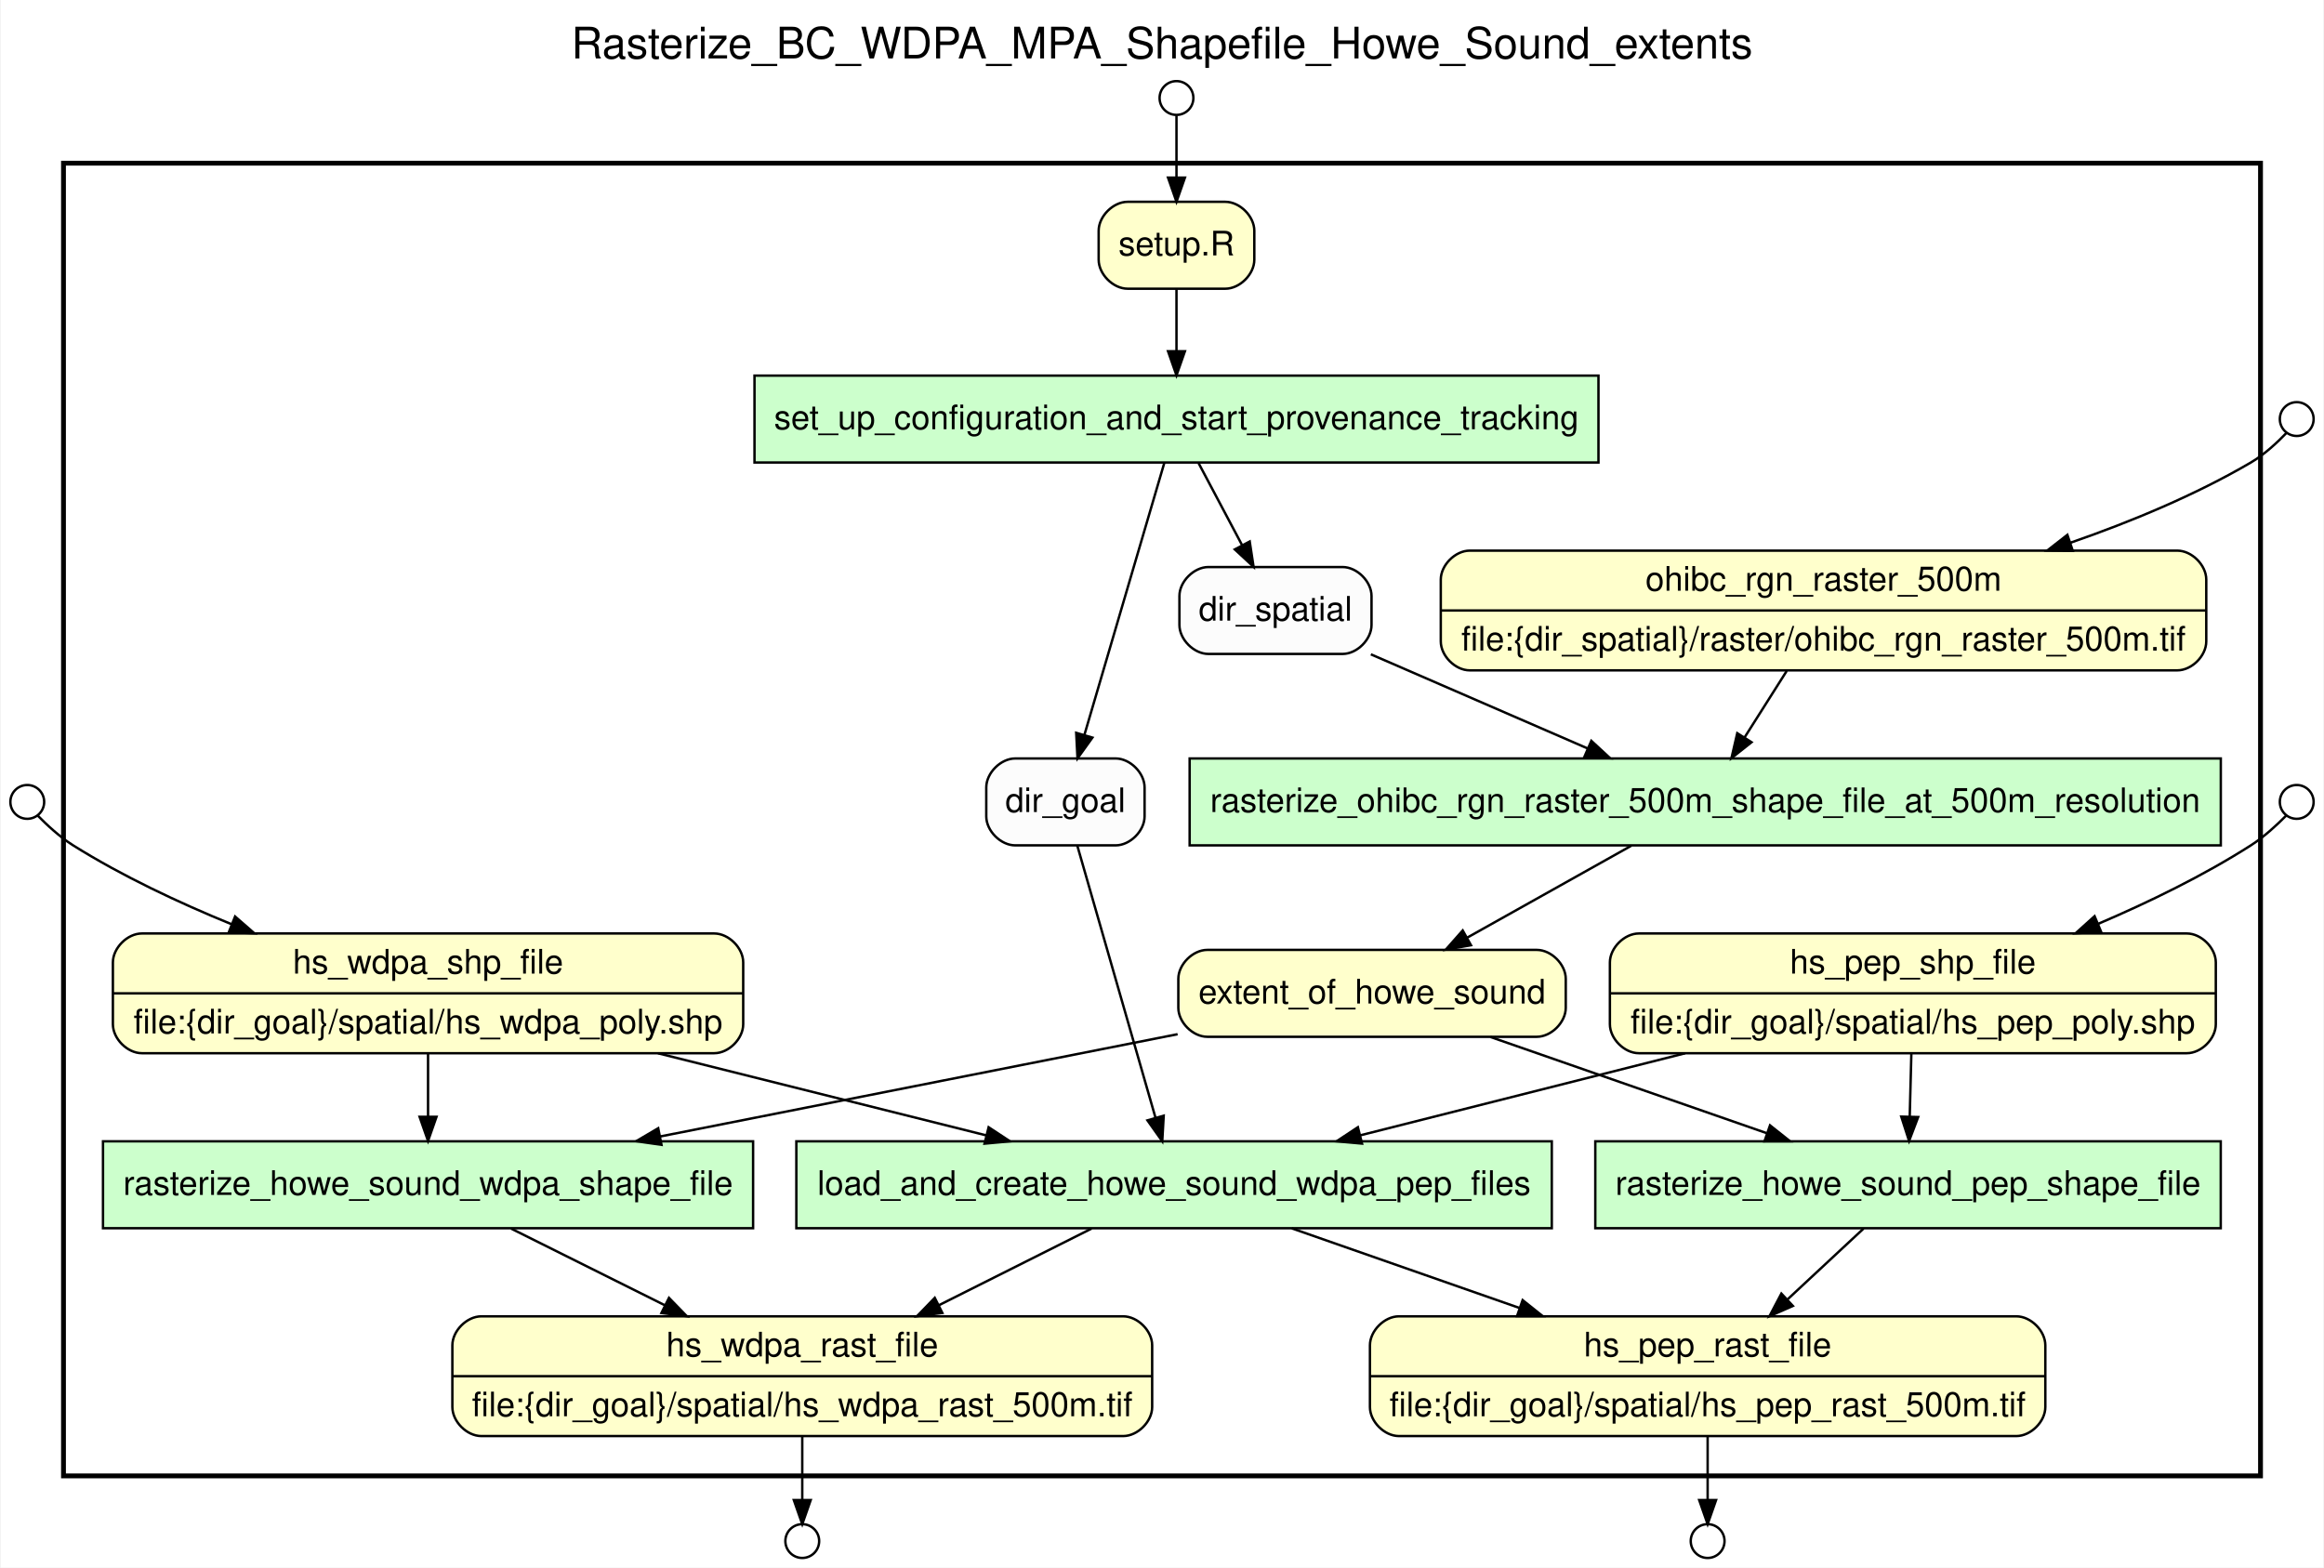
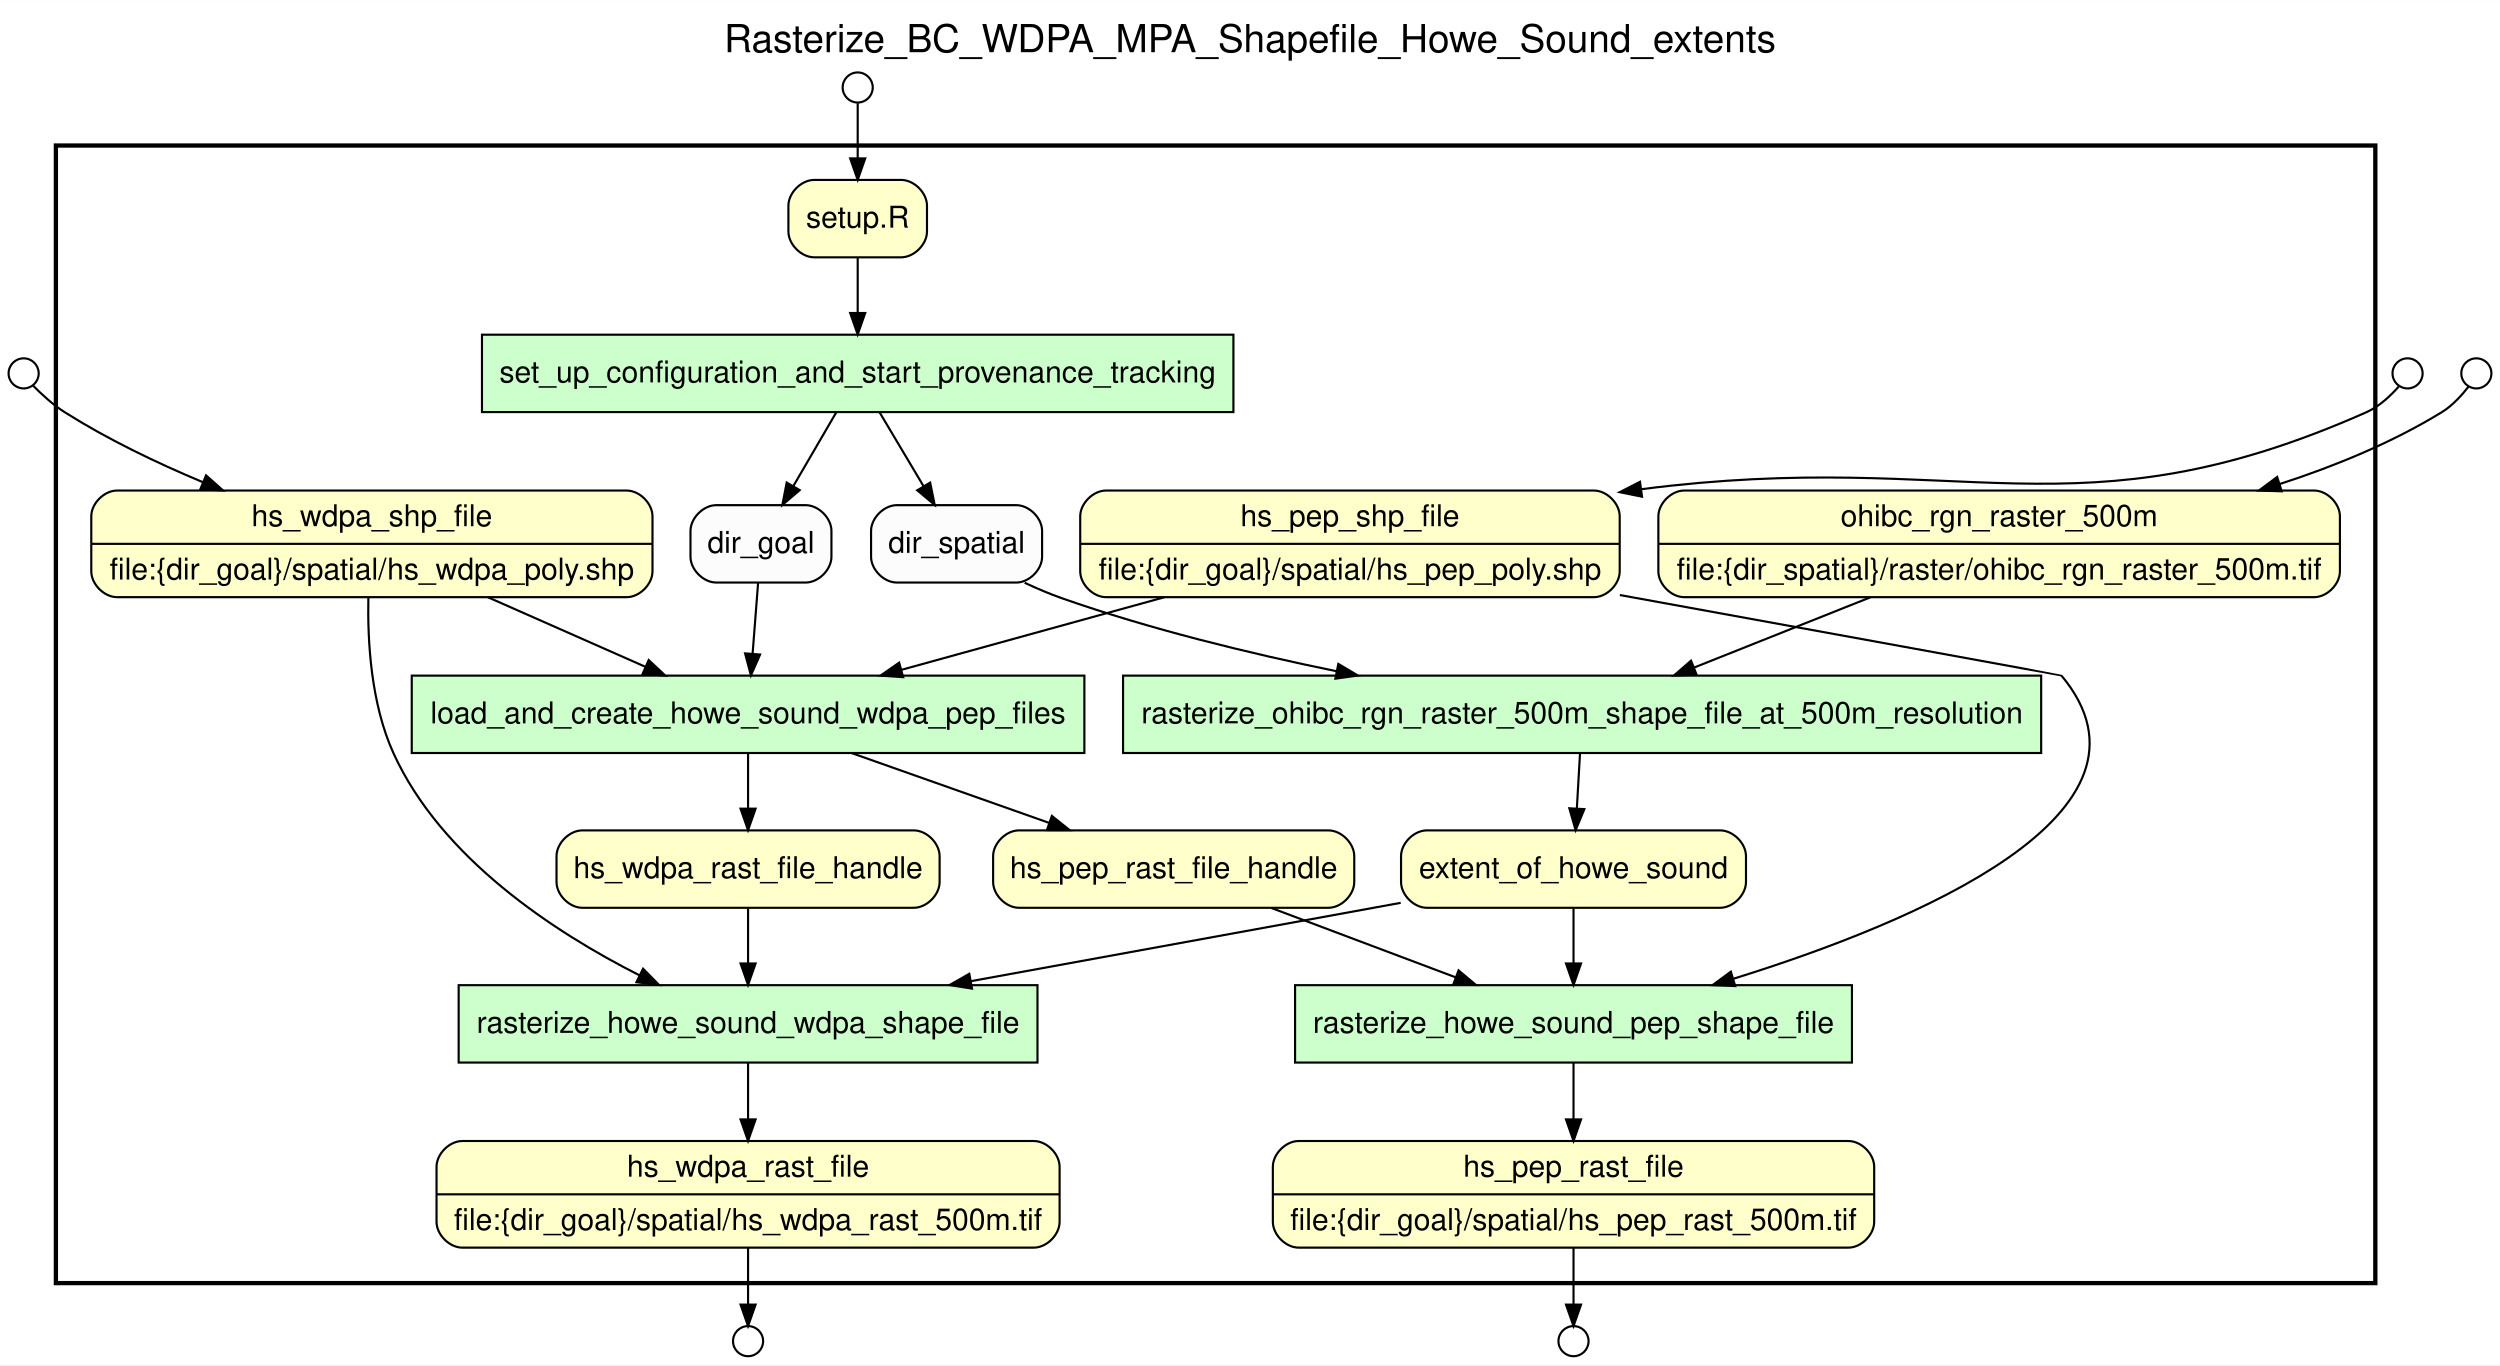
- <svg xmlns="http://www.w3.org/2000/svg" width="962pt" height="649pt" viewBox="0.00 0.00 962.00 649.40">
-   <g id="graph0" class="graph" transform="scale(1 1) rotate(0) translate(4 645.4)">
-     <polygon fill="white" stroke="none" points="-4,4 -4,-645.4 958,-645.4 958,4 -4,4" />
-     <text text-anchor="middle" x="477" y="-621.2" font-family="Helvetica,sans-Serif" font-size="18.00">Rasterize_BC_WDPA_MPA_Shapefile_Howe_Sound_extents</text>
+ <svg xmlns="http://www.w3.org/2000/svg" width="1163pt" height="635pt" viewBox="0.00 0.00 1163.00 634.80">
+   <g id="graph0" class="graph" transform="scale(1 1) rotate(0) translate(4 630.8)">
+     <polygon fill="white" stroke="none" points="-4,4 -4,-630.8 1159,-630.8 1159,4 -4,4" />
+     <text text-anchor="middle" x="577.5" y="-606.6" font-family="Helvetica,sans-Serif" font-size="18.00">Rasterize_BC_WDPA_MPA_Shapefile_Howe_Sound_extents</text>
    <g id="clust1" class="cluster">
-       <polygon fill="none" stroke="black" stroke-width="2" points="22,-34 22,-577.8 932,-577.8 932,-34 22,-34" />
+       <polygon fill="none" stroke="black" stroke-width="2" points="22,-34 22,-563.2 1101,-563.2 1101,-34 22,-34" />
    </g>
    <g id="clust2" class="cluster">
-       <polygon fill="none" stroke="black" stroke-width="0" points="30,-42 30,-569.8 924,-569.8 924,-42 30,-42" />
+       <polygon fill="none" stroke="black" stroke-width="0" points="30,-42 30,-555.2 1093,-555.2 1093,-42 30,-42" />
    </g>
    <g id="node1" class="node">
-       <polygon fill="#ccffcc" stroke="black" points="657.784,-489.8 308.216,-489.8 308.216,-453.8 657.784,-453.8 657.784,-489.8" />
-       <text text-anchor="middle" x="483" y="-467.6" font-family="Helvetica,sans-Serif" font-size="14.00">set_up_configuration_and_start_provenance_tracking</text>
+       <polygon fill="#ccffcc" stroke="black" points="569.784,-475.2 220.216,-475.2 220.216,-439.2 569.784,-439.2 569.784,-475.2" />
+       <text text-anchor="middle" x="395" y="-453" font-family="Helvetica,sans-Serif" font-size="14.00">set_up_configuration_and_start_provenance_tracking</text>
+     </g>
+     <g id="node15" class="node">
+       <path fill="#fcfcfc" stroke="black" d="M468.784,-395.9C468.784,-395.9 413.216,-395.9 413.216,-395.9 407.216,-395.9 401.216,-389.9 401.216,-383.9 401.216,-383.9 401.216,-371.9 401.216,-371.9 401.216,-365.9 407.216,-359.9 413.216,-359.9 413.216,-359.9 468.784,-359.9 468.784,-359.9 474.784,-359.9 480.784,-365.9 480.784,-371.9 480.784,-371.9 480.784,-383.9 480.784,-383.9 480.784,-389.9 474.784,-395.9 468.784,-395.9" />
+       <text text-anchor="middle" x="441" y="-373.7" font-family="Helvetica,sans-Serif" font-size="14.00">dir_spatial</text>
+     </g>
+     <g id="edge1" class="edge">
+       <path fill="none" stroke="black" d="M405.209,-439.045C411.224,-428.937 418.95,-415.953 425.684,-404.638" />
+       <polygon fill="black" stroke="black" points="428.713,-406.391 430.82,-396.007 422.698,-402.811 428.713,-406.391" />
+     </g>
+     <g id="node16" class="node">
+       <path fill="#fcfcfc" stroke="black" d="M370.787,-395.9C370.787,-395.9 329.213,-395.9 329.213,-395.9 323.213,-395.9 317.213,-389.9 317.213,-383.9 317.213,-383.9 317.213,-371.9 317.213,-371.9 317.213,-365.9 323.213,-359.9 329.213,-359.9 329.213,-359.9 370.787,-359.9 370.787,-359.9 376.787,-359.9 382.787,-365.9 382.787,-371.9 382.787,-371.9 382.787,-383.9 382.787,-383.9 382.787,-389.9 376.787,-395.9 370.787,-395.9" />
+       <text text-anchor="middle" x="350" y="-373.7" font-family="Helvetica,sans-Serif" font-size="14.00">dir_goal</text>
+     </g>
+     <g id="edge2" class="edge">
+       <path fill="none" stroke="black" d="M385.013,-439.045C379.187,-429.037 371.72,-416.21 365.179,-404.974" />
+       <polygon fill="black" stroke="black" points="368.015,-402.889 359.959,-396.007 361.965,-406.411 368.015,-402.889" />
+     </g>
+     <g id="node2" class="node">
+       <polygon fill="#ccffcc" stroke="black" points="945.551,-316.6 518.449,-316.6 518.449,-280.6 945.551,-280.6 945.551,-316.6" />
+       <text text-anchor="middle" x="732" y="-294.4" font-family="Helvetica,sans-Serif" font-size="14.00">rasterize_ohibc_rgn_raster_500m_shape_file_at_500m_resolution</text>
+     </g>
+     <g id="node12" class="node">
+       <path fill="#ffffcc" stroke="black" d="M796.235,-244.6C796.235,-244.6 659.765,-244.6 659.765,-244.6 653.765,-244.6 647.765,-238.6 647.765,-232.6 647.765,-232.6 647.765,-220.6 647.765,-220.6 647.765,-214.6 653.765,-208.6 659.765,-208.6 659.765,-208.6 796.235,-208.6 796.235,-208.6 802.235,-208.6 808.235,-214.6 808.235,-220.6 808.235,-220.6 808.235,-232.6 808.235,-232.6 808.235,-238.6 802.235,-244.6 796.235,-244.6" />
+       <text text-anchor="middle" x="728" y="-222.4" font-family="Helvetica,sans-Serif" font-size="14.00">extent_of_howe_sound</text>
+     </g>
+     <g id="edge4" class="edge">
+       <path fill="none" stroke="black" d="M731.011,-280.297C730.57,-272.583 730.041,-263.312 729.549,-254.712" />
+       <polygon fill="black" stroke="black" points="733.042,-254.488 728.977,-244.704 726.054,-254.888 733.042,-254.488" />
+     </g>
+     <g id="node3" class="node">
+       <polygon fill="#ccffcc" stroke="black" points="500.453,-316.6 187.547,-316.6 187.547,-280.6 500.453,-280.6 500.453,-316.6" />
+       <text text-anchor="middle" x="344" y="-294.4" font-family="Helvetica,sans-Serif" font-size="14.00">load_and_create_howe_sound_wdpa_pep_files</text>
    </g>
    <g id="node13" class="node">
-       <path fill="#fcfcfc" stroke="black" d="M551.784,-410.5C551.784,-410.5 496.216,-410.5 496.216,-410.5 490.216,-410.5 484.216,-404.5 484.216,-398.5 484.216,-398.5 484.216,-386.5 484.216,-386.5 484.216,-380.5 490.216,-374.5 496.216,-374.5 496.216,-374.5 551.784,-374.5 551.784,-374.5 557.784,-374.5 563.784,-380.5 563.784,-386.5 563.784,-386.5 563.784,-398.5 563.784,-398.5 563.784,-404.5 557.784,-410.5 551.784,-410.5" />
-       <text text-anchor="middle" x="524" y="-388.3" font-family="Helvetica,sans-Serif" font-size="14.00">dir_spatial</text>
-     </g>
-     <g id="edge1" class="edge">
-       <path fill="none" stroke="black" d="M492.099,-453.645C497.407,-443.637 504.211,-430.81 510.17,-419.574" />
-       <polygon fill="black" stroke="black" points="513.332,-421.082 514.926,-410.607 507.148,-417.802 513.332,-421.082" />
+       <path fill="#ffffcc" stroke="black" d="M421.108,-244.6C421.108,-244.6 266.892,-244.6 266.892,-244.6 260.892,-244.6 254.892,-238.6 254.892,-232.6 254.892,-232.6 254.892,-220.6 254.892,-220.6 254.892,-214.6 260.892,-208.6 266.892,-208.6 266.892,-208.6 421.108,-208.6 421.108,-208.6 427.108,-208.6 433.108,-214.6 433.108,-220.6 433.108,-220.6 433.108,-232.6 433.108,-232.6 433.108,-238.6 427.108,-244.6 421.108,-244.6" />
+       <text text-anchor="middle" x="344" y="-222.4" font-family="Helvetica,sans-Serif" font-size="14.00">hs_wdpa_rast_file_handle</text>
+     </g>
+     <g id="edge7" class="edge">
+       <path fill="none" stroke="black" d="M344,-280.297C344,-272.583 344,-263.312 344,-254.712" />
+       <polygon fill="black" stroke="black" points="347.5,-254.704 344,-244.704 340.5,-254.704 347.5,-254.704" />
    </g>
    <g id="node14" class="node">
-       <path fill="#fcfcfc" stroke="black" d="M457.787,-331.2C457.787,-331.2 416.213,-331.2 416.213,-331.2 410.213,-331.2 404.213,-325.2 404.213,-319.2 404.213,-319.2 404.213,-307.2 404.213,-307.2 404.213,-301.2 410.213,-295.2 416.213,-295.2 416.213,-295.2 457.787,-295.2 457.787,-295.2 463.787,-295.2 469.787,-301.2 469.787,-307.2 469.787,-307.2 469.787,-319.2 469.787,-319.2 469.787,-325.2 463.787,-331.2 457.787,-331.2" />
-       <text text-anchor="middle" x="437" y="-309" font-family="Helvetica,sans-Serif" font-size="14.00">dir_goal</text>
-     </g>
-     <g id="edge2" class="edge">
-       <path fill="none" stroke="black" d="M477.99,-453.743C470.005,-426.561 454.331,-373.201 444.848,-340.917" />
-       <polygon fill="black" stroke="black" points="448.181,-339.844 442.004,-331.236 441.464,-341.817 448.181,-339.844" />
-     </g>
-     <g id="node2" class="node">
-       <polygon fill="#ccffcc" stroke="black" points="915.551,-331.2 488.449,-331.2 488.449,-295.2 915.551,-295.2 915.551,-331.2" />
-       <text text-anchor="middle" x="702" y="-309" font-family="Helvetica,sans-Serif" font-size="14.00">rasterize_ohibc_rgn_raster_500m_shape_file_at_500m_resolution</text>
-     </g>
-     <g id="node12" class="node">
-       <path fill="#ffffcc" stroke="black" d="M632.235,-251.9C632.235,-251.9 495.765,-251.9 495.765,-251.9 489.765,-251.9 483.765,-245.9 483.765,-239.9 483.765,-239.9 483.765,-227.9 483.765,-227.9 483.765,-221.9 489.765,-215.9 495.765,-215.9 495.765,-215.9 632.235,-215.9 632.235,-215.9 638.235,-215.9 644.235,-221.9 644.235,-227.9 644.235,-227.9 644.235,-239.9 644.235,-239.9 644.235,-245.9 638.235,-251.9 632.235,-251.9" />
-       <text text-anchor="middle" x="564" y="-229.7" font-family="Helvetica,sans-Serif" font-size="14.00">extent_of_howe_sound</text>
-     </g>
-     <g id="edge4" class="edge">
-       <path fill="none" stroke="black" d="M671.373,-295.045C651.363,-283.836 625.039,-269.091 603.464,-257.006" />
-       <polygon fill="black" stroke="black" points="604.976,-253.841 594.541,-252.007 601.555,-259.948 604.976,-253.841" />
-     </g>
-     <g id="node3" class="node">
-       <polygon fill="#ccffcc" stroke="black" points="638.453,-172.6 325.547,-172.6 325.547,-136.6 638.453,-136.6 638.453,-172.6" />
-       <text text-anchor="middle" x="482" y="-150.4" font-family="Helvetica,sans-Serif" font-size="14.00">load_and_create_howe_sound_wdpa_pep_files</text>
+       <path fill="#ffffcc" stroke="black" d="M614.001,-244.6C614.001,-244.6 469.999,-244.6 469.999,-244.6 463.999,-244.6 457.999,-238.6 457.999,-232.6 457.999,-232.6 457.999,-220.6 457.999,-220.6 457.999,-214.6 463.999,-208.6 469.999,-208.6 469.999,-208.6 614.001,-208.6 614.001,-208.6 620.001,-208.6 626.001,-214.6 626.001,-220.6 626.001,-220.6 626.001,-232.6 626.001,-232.6 626.001,-238.6 620.001,-244.6 614.001,-244.6" />
+       <text text-anchor="middle" x="542" y="-222.4" font-family="Helvetica,sans-Serif" font-size="14.00">hs_pep_rast_file_handle</text>
+     </g>
+     <g id="edge8" class="edge">
+       <path fill="none" stroke="black" d="M392.183,-280.566C419.848,-270.785 454.777,-258.436 483.948,-248.124" />
+       <polygon fill="black" stroke="black" points="485.339,-251.344 493.601,-244.711 483.006,-244.744 485.339,-251.344" />
+     </g>
+     <g id="node4" class="node">
+       <polygon fill="#ccffcc" stroke="black" points="478.635,-172.6 209.365,-172.6 209.365,-136.6 478.635,-136.6 478.635,-172.6" />
+       <text text-anchor="middle" x="344" y="-150.4" font-family="Helvetica,sans-Serif" font-size="14.00">rasterize_howe_sound_wdpa_shape_file</text>
    </g>
    <g id="node6" class="node">
-       <path fill="#ffffcc" stroke="black" d="M195.074,-50.5C195.074,-50.5 460.926,-50.5 460.926,-50.5 466.926,-50.5 472.926,-56.5 472.926,-62.5 472.926,-62.5 472.926,-88.1 472.926,-88.1 472.926,-94.1 466.926,-100.1 460.926,-100.1 460.926,-100.1 195.074,-100.1 195.074,-100.1 189.074,-100.1 183.074,-94.1 183.074,-88.1 183.074,-88.1 183.074,-62.5 183.074,-62.5 183.074,-56.5 189.074,-50.5 195.074,-50.5" />
-       <text text-anchor="middle" x="328" y="-83.5" font-family="Helvetica,sans-Serif" font-size="14.00">hs_wdpa_rast_file</text>
-       <polyline fill="none" stroke="black" points="183.074,-75.3 472.926,-75.3 " />
-       <text text-anchor="middle" x="328" y="-58.7" font-family="Helvetica,sans-Serif" font-size="14.00">file:{dir_goal}/spatial/hs_wdpa_rast_500m.tif</text>
-     </g>
-     <g id="edge7" class="edge">
-       <path fill="none" stroke="black" d="M447.822,-136.445C429.214,-127.104 405.713,-115.308 384.463,-104.641" />
-       <polygon fill="black" stroke="black" points="386.022,-101.508 375.514,-100.15 382.881,-107.764 386.022,-101.508" />
+       <path fill="#ffffcc" stroke="black" d="M211.074,-50.5C211.074,-50.5 476.926,-50.5 476.926,-50.5 482.926,-50.5 488.926,-56.5 488.926,-62.5 488.926,-62.5 488.926,-88.1 488.926,-88.1 488.926,-94.1 482.926,-100.1 476.926,-100.1 476.926,-100.1 211.074,-100.1 211.074,-100.1 205.074,-100.1 199.074,-94.1 199.074,-88.1 199.074,-88.1 199.074,-62.5 199.074,-62.5 199.074,-56.5 205.074,-50.5 211.074,-50.5" />
+       <text text-anchor="middle" x="344" y="-83.5" font-family="Helvetica,sans-Serif" font-size="14.00">hs_wdpa_rast_file</text>
+       <polyline fill="none" stroke="black" points="199.074,-75.3 488.926,-75.3 " />
+       <text text-anchor="middle" x="344" y="-58.7" font-family="Helvetica,sans-Serif" font-size="14.00">file:{dir_goal}/spatial/hs_wdpa_rast_500m.tif</text>
+     </g>
+     <g id="edge12" class="edge">
+       <path fill="none" stroke="black" d="M344,-136.445C344,-128.689 344,-119.239 344,-110.15" />
+       <polygon fill="black" stroke="black" points="347.5,-110.15 344,-100.15 340.5,-110.15 347.5,-110.15" />
+     </g>
+     <g id="node5" class="node">
+       <polygon fill="#ccffcc" stroke="black" points="857.529,-172.6 598.471,-172.6 598.471,-136.6 857.529,-136.6 857.529,-172.6" />
+       <text text-anchor="middle" x="728" y="-150.4" font-family="Helvetica,sans-Serif" font-size="14.00">rasterize_howe_sound_pep_shape_file</text>
    </g>
    <g id="node7" class="node">
-       <path fill="#ffffcc" stroke="black" d="M575.128,-50.5C575.128,-50.5 830.872,-50.5 830.872,-50.5 836.872,-50.5 842.872,-56.5 842.872,-62.5 842.872,-62.5 842.872,-88.1 842.872,-88.1 842.872,-94.1 836.872,-100.1 830.872,-100.1 830.872,-100.1 575.128,-100.1 575.128,-100.1 569.128,-100.1 563.128,-94.1 563.128,-88.1 563.128,-88.1 563.128,-62.5 563.128,-62.5 563.128,-56.5 569.128,-50.5 575.128,-50.5" />
-       <text text-anchor="middle" x="703" y="-83.5" font-family="Helvetica,sans-Serif" font-size="14.00">hs_pep_rast_file</text>
-       <polyline fill="none" stroke="black" points="563.128,-75.3 842.872,-75.3 " />
-       <text text-anchor="middle" x="703" y="-58.7" font-family="Helvetica,sans-Serif" font-size="14.00">file:{dir_goal}/spatial/hs_pep_rast_500m.tif</text>
-     </g>
-     <g id="edge8" class="edge">
-       <path fill="none" stroke="black" d="M530.773,-136.54C558.42,-126.87 593.658,-114.545 625.048,-103.566" />
-       <polygon fill="black" stroke="black" points="626.37,-106.811 634.654,-100.206 624.059,-100.204 626.37,-106.811" />
-     </g>
-     <g id="node4" class="node">
-       <polygon fill="#ccffcc" stroke="black" points="307.635,-172.6 38.365,-172.6 38.365,-136.6 307.635,-136.6 307.635,-172.6" />
-       <text text-anchor="middle" x="173" y="-150.4" font-family="Helvetica,sans-Serif" font-size="14.00">rasterize_howe_sound_wdpa_shape_file</text>
-     </g>
-     <g id="edge12" class="edge">
-       <path fill="none" stroke="black" d="M207.4,-136.445C226.129,-127.104 249.783,-115.308 271.171,-104.641" />
-       <polygon fill="black" stroke="black" points="272.79,-107.745 280.177,-100.15 269.666,-101.481 272.79,-107.745" />
-     </g>
-     <g id="node5" class="node">
-       <polygon fill="#ccffcc" stroke="black" points="915.529,-172.6 656.471,-172.6 656.471,-136.6 915.529,-136.6 915.529,-172.6" />
-       <text text-anchor="middle" x="786" y="-150.4" font-family="Helvetica,sans-Serif" font-size="14.00">rasterize_howe_sound_pep_shape_file</text>
+       <path fill="#ffffcc" stroke="black" d="M600.128,-50.5C600.128,-50.5 855.872,-50.5 855.872,-50.5 861.872,-50.5 867.872,-56.5 867.872,-62.5 867.872,-62.5 867.872,-88.1 867.872,-88.1 867.872,-94.1 861.872,-100.1 855.872,-100.1 855.872,-100.1 600.128,-100.1 600.128,-100.1 594.128,-100.1 588.128,-94.1 588.128,-88.1 588.128,-88.1 588.128,-62.5 588.128,-62.5 588.128,-56.5 594.128,-50.5 600.128,-50.5" />
+       <text text-anchor="middle" x="728" y="-83.5" font-family="Helvetica,sans-Serif" font-size="14.00">hs_pep_rast_file</text>
+       <polyline fill="none" stroke="black" points="588.128,-75.3 867.872,-75.3 " />
+       <text text-anchor="middle" x="728" y="-58.7" font-family="Helvetica,sans-Serif" font-size="14.00">file:{dir_goal}/spatial/hs_pep_rast_500m.tif</text>
+     </g>
+     <g id="edge16" class="edge">
+       <path fill="none" stroke="black" d="M728,-136.445C728,-128.689 728,-119.239 728,-110.15" />
+       <polygon fill="black" stroke="black" points="731.5,-110.15 728,-100.15 724.5,-110.15 731.5,-110.15" />
+     </g>
+     <g id="node21" class="node">
+       <ellipse fill="#ffffff" stroke="black" cx="344" cy="-7" rx="7" ry="7" />
+     </g>
+     <g id="edge24" class="edge">
+       <path fill="none" stroke="black" d="M344,-50.364C344,-41.694 344,-32.111 344,-24.255" />
+       <polygon fill="black" stroke="black" points="347.5,-24.001 344,-14.001 340.5,-24.001 347.5,-24.001" />
+     </g>
+     <g id="node22" class="node">
+       <ellipse fill="#ffffff" stroke="black" cx="728" cy="-7" rx="7" ry="7" />
+     </g>
+     <g id="edge25" class="edge">
+       <path fill="none" stroke="black" d="M728,-50.364C728,-41.694 728,-32.111 728,-24.255" />
+       <polygon fill="black" stroke="black" points="731.5,-24.001 728,-14.001 724.5,-24.001 731.5,-24.001" />
+     </g>
+     <g id="node8" class="node">
+       <path fill="#ffffcc" stroke="black" d="M415.236,-547.2C415.236,-547.2 374.764,-547.2 374.764,-547.2 368.764,-547.2 362.764,-541.2 362.764,-535.2 362.764,-535.2 362.764,-523.2 362.764,-523.2 362.764,-517.2 368.764,-511.2 374.764,-511.2 374.764,-511.2 415.236,-511.2 415.236,-511.2 421.236,-511.2 427.236,-517.2 427.236,-523.2 427.236,-523.2 427.236,-535.2 427.236,-535.2 427.236,-541.2 421.236,-547.2 415.236,-547.2" />
+       <text text-anchor="middle" x="395" y="-525" font-family="Helvetica,sans-Serif" font-size="14.00">setup.R</text>
+     </g>
+     <g id="edge3" class="edge">
+       <path fill="none" stroke="black" d="M395,-510.897C395,-503.183 395,-493.912 395,-485.312" />
+       <polygon fill="black" stroke="black" points="398.5,-485.304 395,-475.304 391.5,-485.304 398.5,-485.304" />
+     </g>
+     <g id="node9" class="node">
+       <path fill="#ffffcc" stroke="black" d="M779.47,-353.1C779.47,-353.1 1072.53,-353.1 1072.53,-353.1 1078.53,-353.1 1084.53,-359.1 1084.53,-365.1 1084.53,-365.1 1084.53,-390.7 1084.53,-390.7 1084.53,-396.7 1078.53,-402.7 1072.53,-402.7 1072.53,-402.7 779.47,-402.7 779.47,-402.7 773.47,-402.7 767.47,-396.7 767.47,-390.7 767.47,-390.7 767.47,-365.1 767.47,-365.1 767.47,-359.1 773.47,-353.1 779.47,-353.1" />
+       <text text-anchor="middle" x="926" y="-386.1" font-family="Helvetica,sans-Serif" font-size="14.00">ohibc_rgn_raster_500m</text>
+       <polyline fill="none" stroke="black" points="767.47,-377.9 1084.53,-377.9 " />
+       <text text-anchor="middle" x="926" y="-361.3" font-family="Helvetica,sans-Serif" font-size="14.00">file:{dir_spatial}/raster/ohibc_rgn_raster_500m.tif</text>
+     </g>
+     <g id="edge6" class="edge">
+       <path fill="none" stroke="black" d="M866.211,-353.077C839.951,-342.614 809.403,-330.442 784.091,-320.356" />
+       <polygon fill="black" stroke="black" points="785.251,-317.051 774.666,-316.6 782.66,-323.553 785.251,-317.051" />
+     </g>
+     <g id="node10" class="node">
+       <path fill="#ffffcc" stroke="black" d="M50.462,-353.1C50.462,-353.1 287.538,-353.1 287.538,-353.1 293.538,-353.1 299.538,-359.1 299.538,-365.1 299.538,-365.1 299.538,-390.7 299.538,-390.7 299.538,-396.7 293.538,-402.7 287.538,-402.7 287.538,-402.7 50.462,-402.7 50.462,-402.7 44.462,-402.7 38.462,-396.7 38.462,-390.7 38.462,-390.7 38.462,-365.1 38.462,-365.1 38.462,-359.1 44.462,-353.1 50.462,-353.1" />
+       <text text-anchor="middle" x="169" y="-386.1" font-family="Helvetica,sans-Serif" font-size="14.00">hs_wdpa_shp_file</text>
+       <polyline fill="none" stroke="black" points="38.462,-377.9 299.538,-377.9 " />
+       <text text-anchor="middle" x="169" y="-361.3" font-family="Helvetica,sans-Serif" font-size="14.00">file:{dir_goal}/spatial/hs_wdpa_poly.shp</text>
+     </g>
+     <g id="edge10" class="edge">
+       <path fill="none" stroke="black" d="M222.934,-353.077C246.308,-342.752 273.45,-330.763 296.103,-320.757" />
+       <polygon fill="black" stroke="black" points="297.779,-323.843 305.513,-316.6 294.951,-317.439 297.779,-323.843" />
+     </g>
+     <g id="edge13" class="edge">
+       <path fill="none" stroke="black" d="M167.359,-352.848C166.93,-332.671 168.571,-303.555 179,-280.6 201.204,-231.729 253.668,-197.333 293.522,-177.158" />
+       <polygon fill="black" stroke="black" points="295.155,-180.256 302.585,-172.703 292.067,-173.974 295.155,-180.256" />
+     </g>
+     <g id="node11" class="node">
+       <path fill="#ffffcc" stroke="black" d="M510.516,-353.1C510.516,-353.1 737.485,-353.1 737.485,-353.1 743.485,-353.1 749.485,-359.1 749.485,-365.1 749.485,-365.1 749.485,-390.7 749.485,-390.7 749.485,-396.7 743.485,-402.7 737.485,-402.7 737.485,-402.7 510.516,-402.7 510.516,-402.7 504.516,-402.7 498.516,-396.7 498.516,-390.7 498.516,-390.7 498.516,-365.1 498.516,-365.1 498.516,-359.1 504.516,-353.1 510.516,-353.1" />
+       <text text-anchor="middle" x="624" y="-386.1" font-family="Helvetica,sans-Serif" font-size="14.00">hs_pep_shp_file</text>
+       <polyline fill="none" stroke="black" points="498.516,-377.9 749.485,-377.9 " />
+       <text text-anchor="middle" x="624" y="-361.3" font-family="Helvetica,sans-Serif" font-size="14.00">file:{dir_goal}/spatial/hs_pep_poly.shp</text>
+     </g>
+     <g id="edge11" class="edge">
+       <path fill="none" stroke="black" d="M537.706,-353.077C498.47,-342.245 452.601,-329.582 415.349,-319.297" />
+       <polygon fill="black" stroke="black" points="416.151,-315.888 405.58,-316.6 414.288,-322.635 416.151,-315.888" />
+     </g>
+     <g id="edge17" class="edge">
+       <path fill="none" stroke="black" d="M749.552,-354.086C843.155,-337.068 954.891,-316.73 955,-316.6 1008.27,-252.745 887.301,-201.977 802.304,-175.562" />
+       <polygon fill="black" stroke="black" points="803.235,-172.187 792.649,-172.617 801.193,-178.883 803.235,-172.187" />
+     </g>
+     <g id="edge14" class="edge">
+       <path fill="none" stroke="black" d="M647.598,-210.9C643.337,-210.122 639.117,-209.351 635,-208.6 572.808,-197.252 503.136,-184.562 447.56,-174.445" />
+       <polygon fill="black" stroke="black" points="448.171,-170.999 437.706,-172.651 446.918,-177.885 448.171,-170.999" />
+     </g>
+     <g id="edge18" class="edge">
+       <path fill="none" stroke="black" d="M728,-208.297C728,-200.583 728,-191.312 728,-182.712" />
+       <polygon fill="black" stroke="black" points="731.5,-182.704 728,-172.704 724.5,-182.704 731.5,-182.704" />
    </g>
    <g id="edge15" class="edge">
-       <path fill="none" stroke="black" d="M767.58,-136.445C758.356,-127.855 746.903,-117.188 736.214,-107.233" />
-       <polygon fill="black" stroke="black" points="738.312,-104.404 728.608,-100.15 733.541,-109.526 738.312,-104.404" />
+       <path fill="none" stroke="black" d="M344,-208.297C344,-200.583 344,-191.312 344,-182.712" />
+       <polygon fill="black" stroke="black" points="347.5,-182.704 344,-172.704 340.5,-182.704 347.5,-182.704" />
+     </g>
+     <g id="edge19" class="edge">
+       <path fill="none" stroke="black" d="M587.501,-208.476C613.38,-198.737 645.967,-186.472 673.241,-176.208" />
+       <polygon fill="black" stroke="black" points="674.521,-179.466 682.647,-172.668 672.055,-172.915 674.521,-179.466" />
+     </g>
+     <g id="edge5" class="edge">
+       <path fill="none" stroke="black" d="M472.669,-359.797C478.337,-357.141 484.267,-354.615 490,-352.6 530.766,-338.272 576.806,-327.027 617.703,-318.652" />
+       <polygon fill="black" stroke="black" points="618.595,-322.043 627.708,-316.639 617.214,-315.18 618.595,-322.043" />
+     </g>
+     <g id="edge9" class="edge">
+       <path fill="none" stroke="black" d="M348.668,-359.745C347.915,-350.037 346.956,-337.677 346.103,-326.69" />
+       <polygon fill="black" stroke="black" points="349.591,-326.407 345.328,-316.707 342.612,-326.948 349.591,-326.407" />
+     </g>
+     <g id="node17" class="node">
+       <ellipse fill="#ffffff" stroke="black" cx="395" cy="-590.2" rx="7" ry="7" />
+     </g>
+     <g id="edge20" class="edge">
+       <path fill="none" stroke="black" d="M395,-582.886C395,-576.686 395,-566.795 395,-557.248" />
+       <polygon fill="black" stroke="black" points="398.5,-557.216 395,-547.216 391.5,-557.216 398.5,-557.216" />
+     </g>
+     <g id="node18" class="node">
+       <ellipse fill="#ffffff" stroke="black" cx="7" cy="-457.2" rx="7" ry="7" />
+     </g>
+     <g id="edge21" class="edge">
+       <path fill="none" stroke="black" d="M11.336,-451.547C14.98,-447.839 20.465,-442.705 26,-439.2 45.829,-426.644 68.721,-415.651 90.295,-406.611" />
+       <polygon fill="black" stroke="black" points="91.846,-409.758 99.772,-402.728 89.192,-403.281 91.846,-409.758" />
    </g>
    <g id="node19" class="node">
-       <ellipse fill="#ffffff" stroke="black" cx="328" cy="-7" rx="7" ry="7" />
+       <ellipse fill="#ffffff" stroke="black" cx="1116" cy="-457.2" rx="7" ry="7" />
    </g>
    <g id="edge22" class="edge">
-       <path fill="none" stroke="black" d="M328,-50.364C328,-41.694 328,-32.111 328,-24.255" />
-       <polygon fill="black" stroke="black" points="331.5,-24.001 328,-14.001 324.5,-24.001 331.5,-24.001" />
+       <path fill="none" stroke="black" d="M1111.91,-451.095C1108.4,-447.125 1102.99,-441.858 1097,-439.2 961.497,-379.037 910.189,-422.762 759.558,-403.32" />
+       <polygon fill="black" stroke="black" points="759.872,-399.83 749.49,-401.946 758.925,-406.766 759.872,-399.83" />
    </g>
    <g id="node20" class="node">
-       <ellipse fill="#ffffff" stroke="black" cx="703" cy="-7" rx="7" ry="7" />
+       <ellipse fill="#ffffff" stroke="black" cx="1148" cy="-457.2" rx="7" ry="7" />
    </g>
    <g id="edge23" class="edge">
-       <path fill="none" stroke="black" d="M703,-50.364C703,-41.694 703,-32.111 703,-24.255" />
-       <polygon fill="black" stroke="black" points="706.5,-24.001 703,-14.001 699.5,-24.001 706.5,-24.001" />
-     </g>
-     <g id="node8" class="node">
-       <path fill="#ffffcc" stroke="black" d="M503.236,-561.8C503.236,-561.8 462.764,-561.8 462.764,-561.8 456.764,-561.8 450.764,-555.8 450.764,-549.8 450.764,-549.8 450.764,-537.8 450.764,-537.8 450.764,-531.8 456.764,-525.8 462.764,-525.8 462.764,-525.8 503.236,-525.8 503.236,-525.8 509.236,-525.8 515.236,-531.8 515.236,-537.8 515.236,-537.8 515.236,-549.8 515.236,-549.8 515.236,-555.8 509.236,-561.8 503.236,-561.8" />
-       <text text-anchor="middle" x="483" y="-539.6" font-family="Helvetica,sans-Serif" font-size="14.00">setup.R</text>
-     </g>
-     <g id="edge3" class="edge">
-       <path fill="none" stroke="black" d="M483,-525.497C483,-517.783 483,-508.512 483,-499.912" />
-       <polygon fill="black" stroke="black" points="486.5,-499.904 483,-489.904 479.5,-499.904 486.5,-499.904" />
-     </g>
-     <g id="node9" class="node">
-       <path fill="#ffffcc" stroke="black" d="M604.47,-367.7C604.47,-367.7 897.53,-367.7 897.53,-367.7 903.53,-367.7 909.53,-373.7 909.53,-379.7 909.53,-379.7 909.53,-405.3 909.53,-405.3 909.53,-411.3 903.53,-417.3 897.53,-417.3 897.53,-417.3 604.47,-417.3 604.47,-417.3 598.47,-417.3 592.47,-411.3 592.47,-405.3 592.47,-405.3 592.47,-379.7 592.47,-379.7 592.47,-373.7 598.47,-367.7 604.47,-367.7" />
-       <text text-anchor="middle" x="751" y="-400.7" font-family="Helvetica,sans-Serif" font-size="14.00">ohibc_rgn_raster_500m</text>
-       <polyline fill="none" stroke="black" points="592.47,-392.5 909.53,-392.5 " />
-       <text text-anchor="middle" x="751" y="-375.9" font-family="Helvetica,sans-Serif" font-size="14.00">file:{dir_spatial}/raster/ohibc_rgn_raster_500m.tif</text>
-     </g>
-     <g id="edge6" class="edge">
-       <path fill="none" stroke="black" d="M735.765,-367.466C730.202,-358.69 723.892,-348.736 718.245,-339.827" />
-       <polygon fill="black" stroke="black" points="721.181,-337.922 712.871,-331.349 715.269,-341.669 721.181,-337.922" />
-     </g>
-     <g id="node10" class="node">
-       <path fill="#ffffcc" stroke="black" d="M54.462,-209.1C54.462,-209.1 291.538,-209.1 291.538,-209.1 297.538,-209.1 303.538,-215.1 303.538,-221.1 303.538,-221.1 303.538,-246.7 303.538,-246.7 303.538,-252.7 297.538,-258.7 291.538,-258.7 291.538,-258.7 54.462,-258.7 54.462,-258.7 48.462,-258.7 42.462,-252.7 42.462,-246.7 42.462,-246.7 42.462,-221.1 42.462,-221.1 42.462,-215.1 48.462,-209.1 54.462,-209.1" />
-       <text text-anchor="middle" x="173" y="-242.1" font-family="Helvetica,sans-Serif" font-size="14.00">hs_wdpa_shp_file</text>
-       <polyline fill="none" stroke="black" points="42.462,-233.9 303.538,-233.9 " />
-       <text text-anchor="middle" x="173" y="-217.3" font-family="Helvetica,sans-Serif" font-size="14.00">file:{dir_goal}/spatial/hs_wdpa_poly.shp</text>
-     </g>
-     <g id="edge10" class="edge">
-       <path fill="none" stroke="black" d="M268.232,-209.077C311.9,-198.153 363.014,-185.366 404.309,-175.035" />
-       <polygon fill="black" stroke="black" points="405.191,-178.423 414.042,-172.6 403.492,-171.632 405.191,-178.423" />
-     </g>
-     <g id="edge13" class="edge">
-       <path fill="none" stroke="black" d="M173,-208.866C173,-200.639 173,-191.376 173,-182.909" />
-       <polygon fill="black" stroke="black" points="176.5,-182.749 173,-172.749 169.5,-182.749 176.5,-182.749" />
-     </g>
-     <g id="node11" class="node">
-       <path fill="#ffffcc" stroke="black" d="M674.515,-209.1C674.515,-209.1 901.485,-209.1 901.485,-209.1 907.485,-209.1 913.485,-215.1 913.485,-221.1 913.485,-221.1 913.485,-246.7 913.485,-246.7 913.485,-252.7 907.485,-258.7 901.485,-258.7 901.485,-258.7 674.515,-258.7 674.515,-258.7 668.515,-258.7 662.515,-252.7 662.515,-246.7 662.515,-246.7 662.515,-221.1 662.515,-221.1 662.515,-215.1 668.515,-209.1 674.515,-209.1" />
-       <text text-anchor="middle" x="788" y="-242.1" font-family="Helvetica,sans-Serif" font-size="14.00">hs_pep_shp_file</text>
-       <polyline fill="none" stroke="black" points="662.515,-233.9 913.485,-233.9 " />
-       <text text-anchor="middle" x="788" y="-217.3" font-family="Helvetica,sans-Serif" font-size="14.00">file:{dir_goal}/spatial/hs_pep_poly.shp</text>
-     </g>
-     <g id="edge11" class="edge">
-       <path fill="none" stroke="black" d="M693.693,-209.077C650.54,-198.176 600.045,-185.42 559.196,-175.101" />
-       <polygon fill="black" stroke="black" points="559.851,-171.656 549.298,-172.6 558.136,-178.443 559.851,-171.656" />
-     </g>
-     <g id="edge16" class="edge">
-       <path fill="none" stroke="black" d="M787.378,-208.866C787.165,-200.639 786.926,-191.376 786.707,-182.909" />
-       <polygon fill="black" stroke="black" points="790.201,-182.655 786.444,-172.749 783.204,-182.837 790.201,-182.655" />
-     </g>
-     <g id="edge14" class="edge">
-       <path fill="none" stroke="black" d="M483.459,-216.977C421.262,-204.681 334.988,-187.625 269.17,-174.613" />
-       <polygon fill="black" stroke="black" points="269.69,-171.148 259.201,-172.642 268.333,-178.015 269.69,-171.148" />
-     </g>
-     <g id="edge17" class="edge">
-       <path fill="none" stroke="black" d="M612.994,-215.84C646.724,-204.095 691.703,-188.434 727.344,-176.024" />
-       <polygon fill="black" stroke="black" points="728.839,-179.21 737.131,-172.616 726.537,-172.599 728.839,-179.21" />
-     </g>
-     <g id="edge5" class="edge">
-       <path fill="none" stroke="black" d="M563.504,-374.345C590.006,-362.836 625.093,-347.598 653.319,-335.341" />
-       <polygon fill="black" stroke="black" points="654.828,-338.501 662.606,-331.307 652.04,-332.08 654.828,-338.501" />
-     </g>
-     <g id="edge9" class="edge">
-       <path fill="none" stroke="black" d="M441.901,-295.143C449.712,-267.961 465.046,-214.601 474.323,-182.317" />
-       <polygon fill="black" stroke="black" points="477.707,-183.214 477.105,-172.636 470.979,-181.28 477.707,-183.214" />
-     </g>
-     <g id="node15" class="node">
-       <ellipse fill="#ffffff" stroke="black" cx="483" cy="-604.8" rx="7" ry="7" />
-     </g>
-     <g id="edge18" class="edge">
-       <path fill="none" stroke="black" d="M483,-597.486C483,-591.286 483,-581.395 483,-571.848" />
-       <polygon fill="black" stroke="black" points="486.5,-571.816 483,-561.816 479.5,-571.816 486.5,-571.816" />
-     </g>
-     <g id="node16" class="node">
-       <ellipse fill="#ffffff" stroke="black" cx="7" cy="-313.2" rx="7" ry="7" />
-     </g>
-     <g id="edge19" class="edge">
-       <path fill="none" stroke="black" d="M11.327,-307.533C14.965,-303.816 20.448,-298.677 26,-295.2 46.251,-282.516 69.628,-271.511 91.697,-262.502" />
-       <polygon fill="black" stroke="black" points="93.073,-265.722 101.063,-258.764 90.478,-259.22 93.073,-265.722" />
-     </g>
-     <g id="node17" class="node">
-       <ellipse fill="#ffffff" stroke="black" cx="947" cy="-313.2" rx="7" ry="7" />
-     </g>
-     <g id="edge20" class="edge">
-       <path fill="none" stroke="black" d="M942.656,-307.558C939.009,-303.857 933.521,-298.726 928,-295.2 908.474,-282.731 885.93,-271.738 864.716,-262.67" />
-       <polygon fill="black" stroke="black" points="865.976,-259.403 855.4,-258.773 863.274,-265.861 865.976,-259.403" />
-     </g>
-     <g id="node18" class="node">
-       <ellipse fill="#ffffff" stroke="black" cx="947" cy="-471.8" rx="7" ry="7" />
-     </g>
-     <g id="edge21" class="edge">
-       <path fill="none" stroke="black" d="M942.728,-466.042C939.122,-462.272 933.655,-457.107 928,-453.8 905.014,-440.359 878.588,-429.341 853.285,-420.573" />
-       <polygon fill="black" stroke="black" points="854.246,-417.204 843.652,-417.323 852.008,-423.836 854.246,-417.204" />
+       <path fill="none" stroke="black" d="M1144.35,-451.038C1141.42,-447.249 1136.97,-442.252 1132,-439.2 1109.01,-425.1 1082.56,-414.153 1056.44,-405.704" />
+       <polygon fill="black" stroke="black" points="1057.43,-402.345 1046.84,-402.702 1055.34,-409.027 1057.43,-402.345" />
    </g>
  </g>
</svg>
